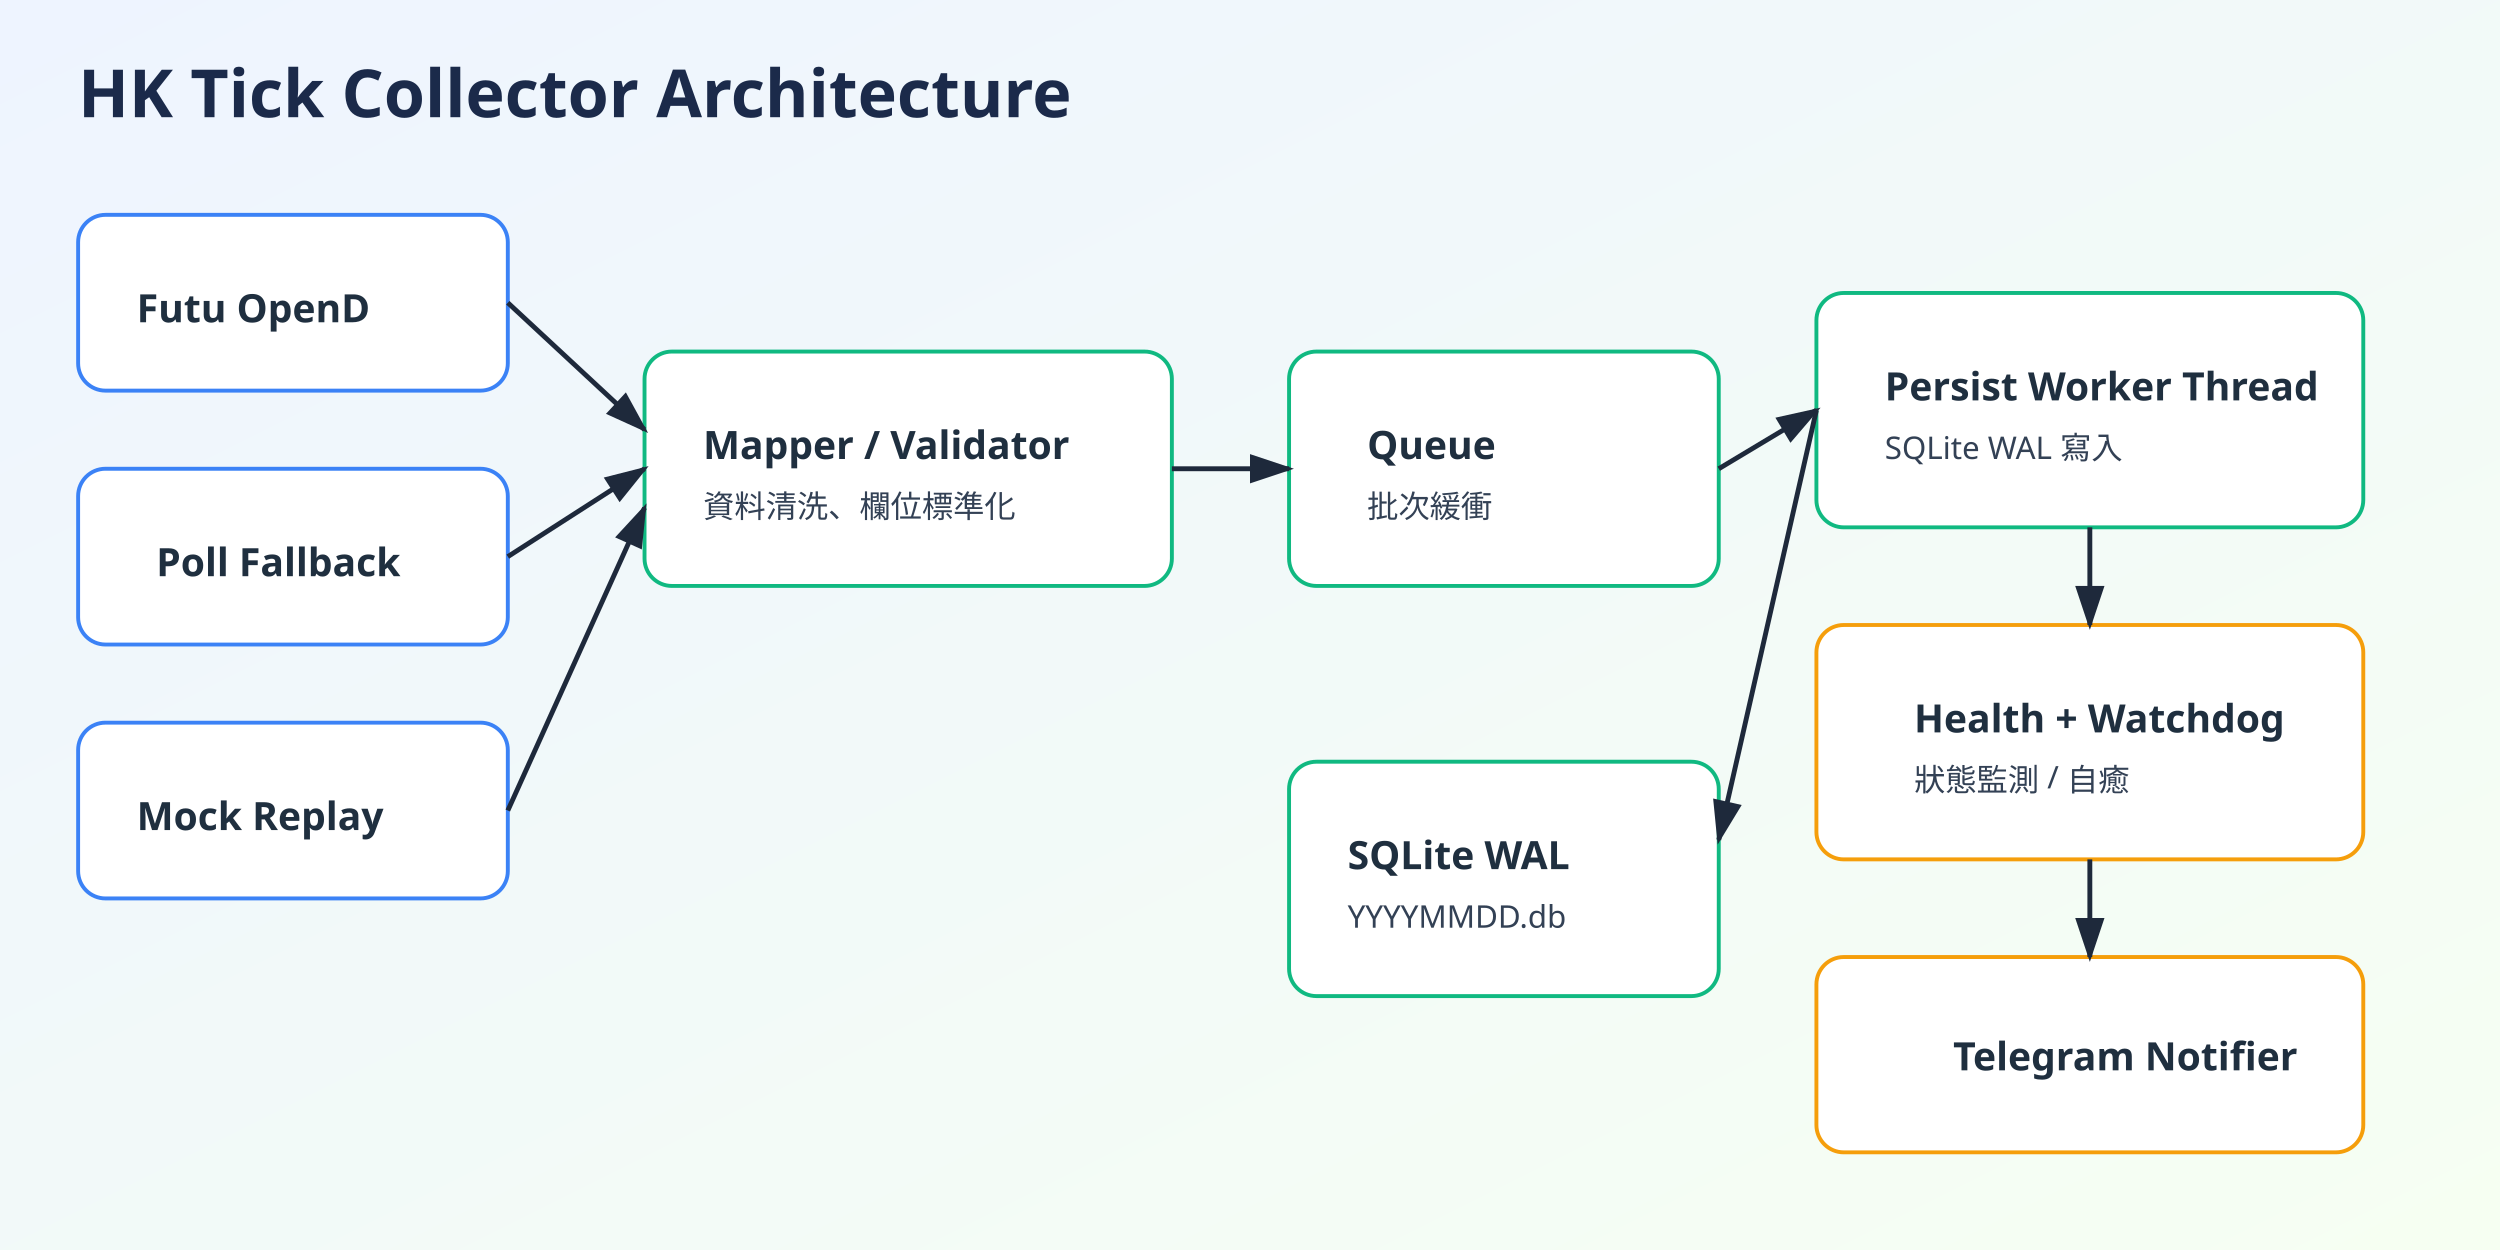
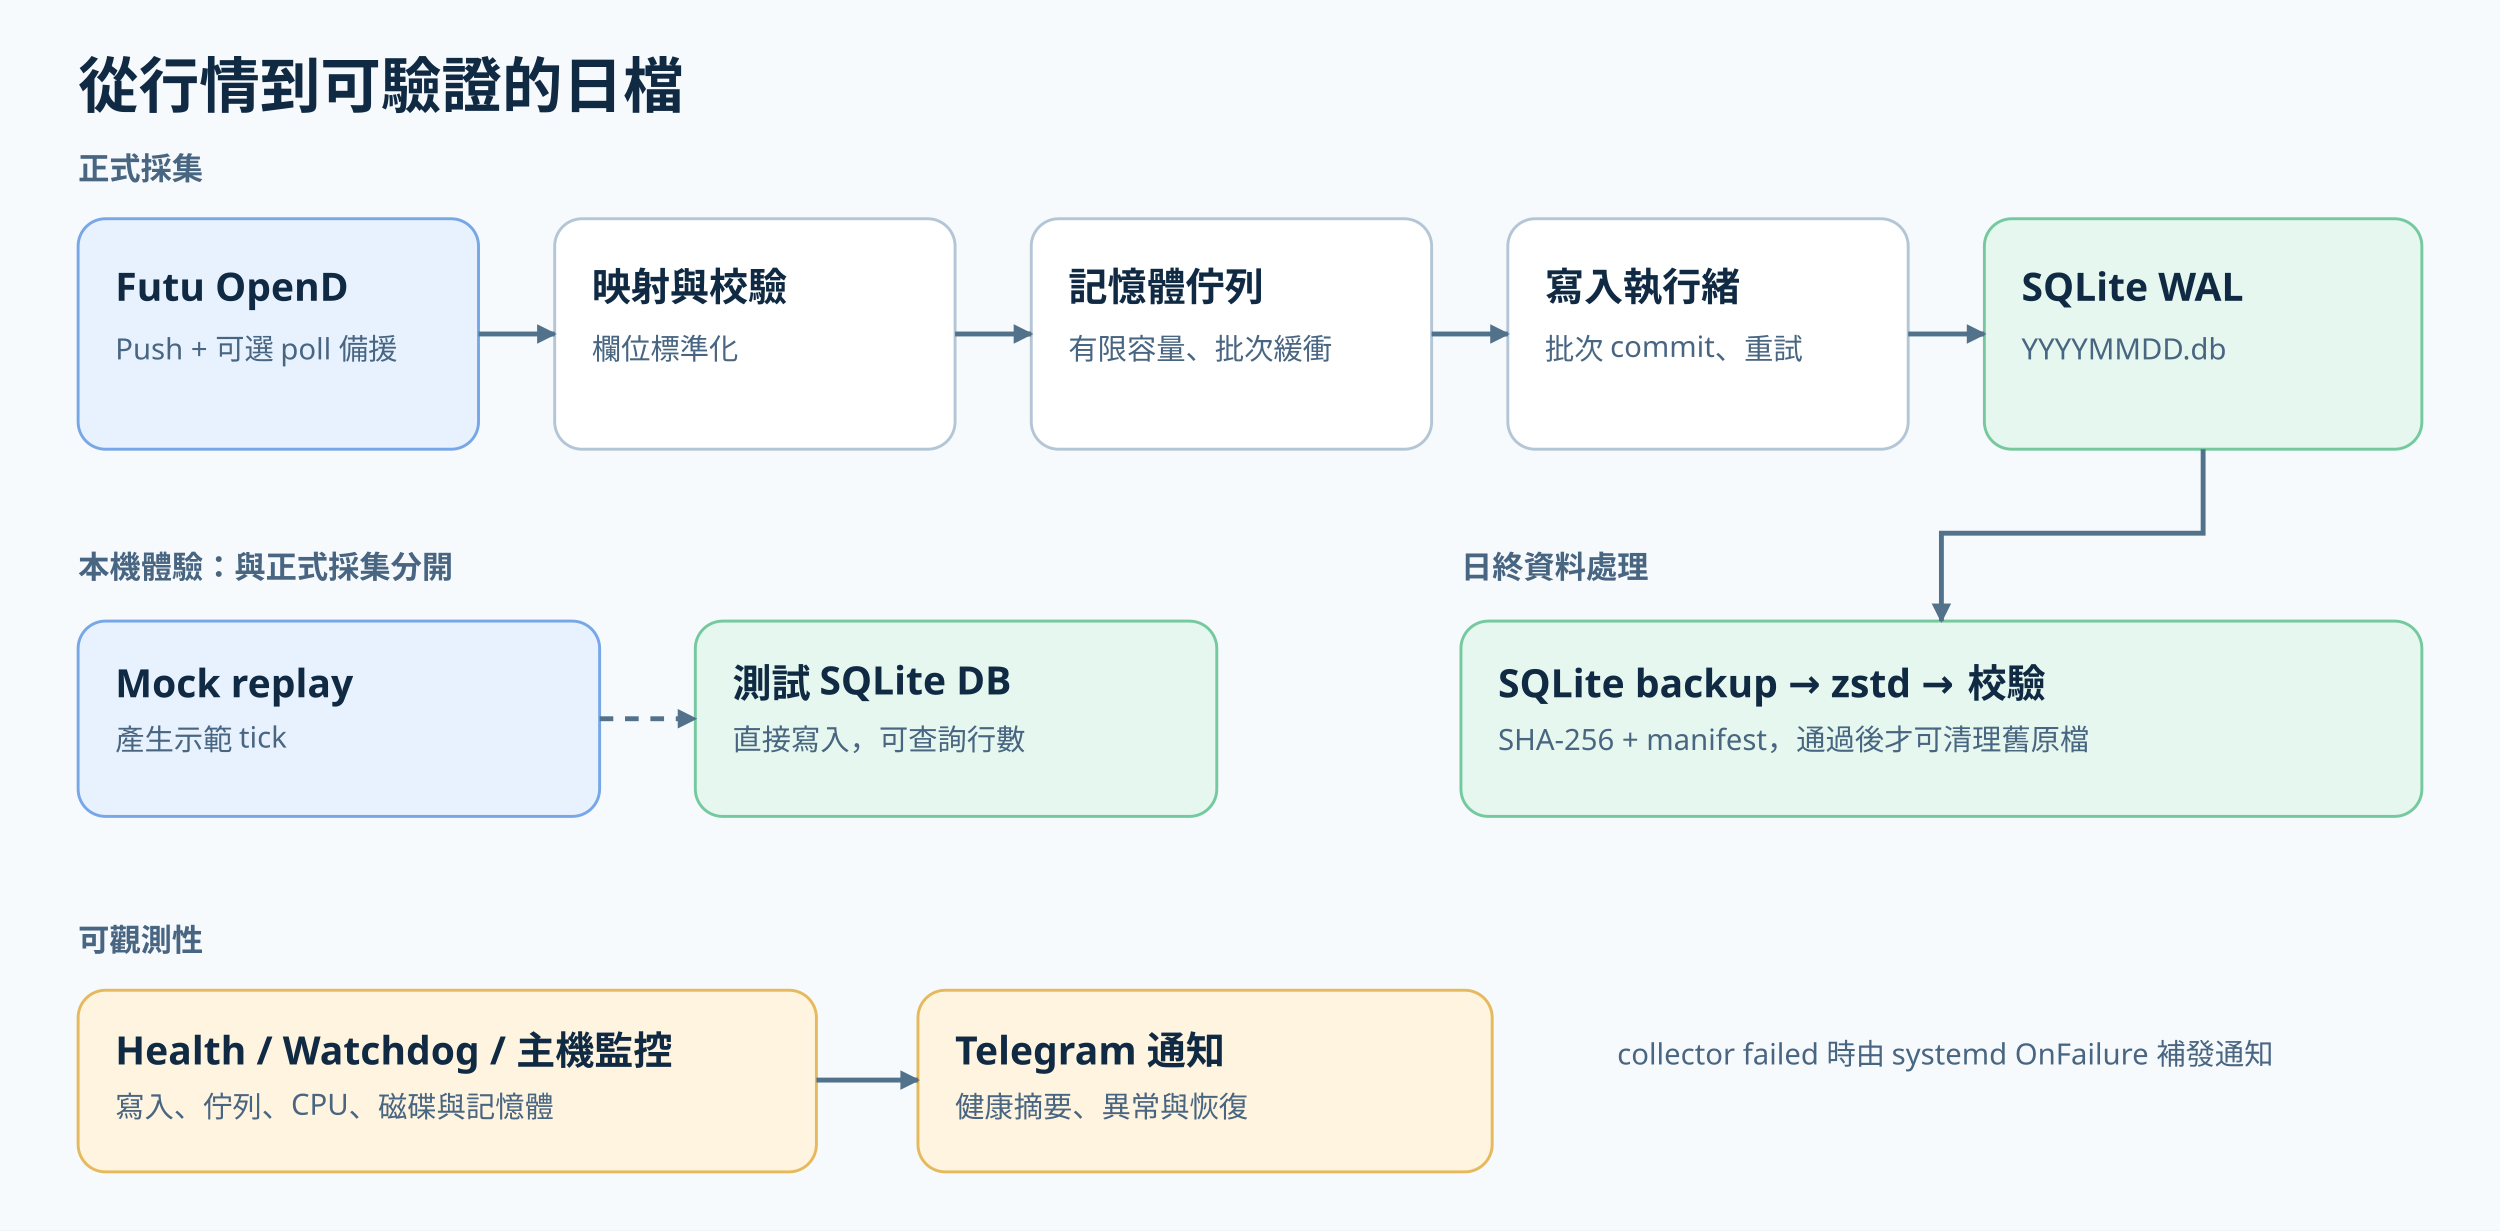
- <svg xmlns="http://www.w3.org/2000/svg" width="1280" height="640" viewBox="0 0 1280 640" role="img" aria-label="HK Tick Collector 架構總覽">
+ <svg xmlns="http://www.w3.org/2000/svg" width="1280" height="630" viewBox="0 0 1280 630" role="img" aria-labelledby="title desc">
  <defs>
-     <linearGradient id="bg" x1="0" y1="0" x2="1" y2="1">
-       <stop offset="0%" stop-color="#eef4ff" />
-       <stop offset="100%" stop-color="#f6fff2" />
-     </linearGradient>
    <style>
-       .title { font: 700 34px 'Noto Sans TC', sans-serif; fill: #1b2a4a; }
-       .label { font: 600 20px 'Noto Sans TC', sans-serif; fill: #1f2f3f; }
-       .small { font: 500 16px 'Noto Sans TC', sans-serif; fill: #334155; }
-       .box { fill: #ffffff; stroke: #3b82f6; stroke-width: 2; rx: 14; }
-       .box2 { fill: #ffffff; stroke: #10b981; stroke-width: 2; rx: 14; }
-       .box3 { fill: #ffffff; stroke: #f59e0b; stroke-width: 2; rx: 14; }
-       .arrow { stroke: #1e293b; stroke-width: 2.5; marker-end: url(#m); }
+       .title { font: 700 31px system-ui, sans-serif; fill: #102a43; }
+       .tag { font: 700 16px system-ui, sans-serif; fill: #486581; }
+       .name { font: 700 20px system-ui, sans-serif; fill: #102a43; }
+       .detail { font: 400 15px system-ui, sans-serif; fill: #486581; }
+       .card { fill: #ffffff; stroke: #b4c6d6; stroke-width: 1.5; }
+       .source { fill: #e8f2ff; stroke: #77a7e7; }
+       .data { fill: #e5f7ee; stroke: #75c99e; }
+       .ops { fill: #fff4df; stroke: #e5b95c; }
+       .line { fill: none; stroke: #52718a; stroke-width: 2.5; marker-end: url(#arrow); }
+       .dash { fill: none; stroke: #52718a; stroke-width: 2.5; stroke-dasharray: 7 6; marker-end: url(#arrow); }
    </style>
-     <marker id="m" markerWidth="10" markerHeight="10" refX="8" refY="3" orient="auto">
-       <path d="M0,0 L0,6 L9,3 z" fill="#1e293b" />
+     <marker id="arrow" markerWidth="10" markerHeight="10" refX="9" refY="5" orient="auto" markerUnits="userSpaceOnUse">
+       <path d="M0 0 L10 5 L0 10 z" fill="#52718a" />
    </marker>
  </defs>
-   <rect x="0" y="0" width="1280" height="640" fill="url(#bg)" />
-   <text x="40" y="60" class="title">HK Tick Collector Architecture</text>
-   <rect x="40" y="110" width="220" height="90" class="box" />
-   <text x="70" y="165" class="label">Futu OpenD</text>
-   <rect x="40" y="240" width="220" height="90" class="box" />
-   <text x="80" y="295" class="label">Poll Fallback</text>
-   <rect x="40" y="370" width="220" height="90" class="box" />
-   <text x="70" y="425" class="label">Mock Replay</text>
-   <rect x="330" y="180" width="270" height="120" class="box2" />
-   <text x="360" y="235" class="label">Mapper / Validator</text>
-   <text x="360" y="265" class="small">資料清洗、欄位標準化</text>
-   <rect x="660" y="180" width="220" height="120" class="box2" />
-   <text x="700" y="235" class="label">Queue</text>
-   <text x="700" y="265" class="small">批次緩衝</text>
-   <rect x="930" y="150" width="280" height="120" class="box2" />
-   <text x="965" y="205" class="label">Persist Worker Thread</text>
-   <text x="965" y="235" class="small">SQLite WAL 寫入</text>
-   <rect x="930" y="320" width="280" height="120" class="box3" />
-   <text x="980" y="375" class="label">Health + Watchdog</text>
-   <text x="980" y="405" class="small">狀態監測 / 自癒</text>
-   <rect x="930" y="490" width="280" height="100" class="box3" />
-   <text x="1000" y="548" class="label">Telegram Notifier</text>
-   <rect x="660" y="390" width="220" height="120" class="box2" />
-   <text x="690" y="445" class="label">SQLite WAL</text>
-   <text x="690" y="475" class="small">YYYYMMDD.db</text>
-   <line x1="260" y1="155" x2="330" y2="220" class="arrow" />
-   <line x1="260" y1="285" x2="330" y2="240" class="arrow" />
-   <line x1="260" y1="415" x2="330" y2="260" class="arrow" />
-   <line x1="600" y1="240" x2="660" y2="240" class="arrow" />
-   <line x1="880" y1="240" x2="930" y2="210" class="arrow" />
-   <line x1="1070" y1="270" x2="1070" y2="320" class="arrow" />
-   <line x1="1070" y1="440" x2="1070" y2="490" class="arrow" />
-   <line x1="930" y1="210" x2="880" y2="430" class="arrow" />
+   <rect width="1280" height="630" fill="#f7fafd" />
+   <text x="40" y="55" class="title">從行情到可驗證的日檔</text>
+   <text x="40" y="92" class="tag">正式採集</text>
+   <rect x="40" y="112" width="205" height="118" rx="14" class="card source" />
+   <text x="59" y="154" class="name">Futu OpenD</text>
+   <text x="59" y="184" class="detail">Push + 可選 poll 備援</text>
+   <rect x="284" y="112" width="205" height="118" rx="14" class="card" />
+   <text x="303" y="154" class="name">映射與校驗</text>
+   <text x="303" y="184" class="detail">欄位標準化</text>
+   <rect x="528" y="112" width="205" height="118" rx="14" class="card" />
+   <text x="547" y="154" class="name">記憶體佇列</text>
+   <text x="547" y="184" class="detail">有限容量、批次緩衝</text>
+   <rect x="772" y="112" width="205" height="118" rx="14" class="card" />
+   <text x="791" y="154" class="name">寫入執行緒</text>
+   <text x="791" y="184" class="detail">批次 commit、重試</text>
+   <rect x="1016" y="112" width="224" height="118" rx="14" class="card data" />
+   <text x="1035" y="154" class="name">SQLite WAL</text>
+   <text x="1035" y="184" class="detail">YYYYMMDD.db</text>
+   <path d="M245 171 H284" class="line" />
+   <path d="M489 171 H528" class="line" />
+   <path d="M733 171 H772" class="line" />
+   <path d="M977 171 H1016" class="line" />
+   <text x="40" y="296" class="tag">本機體驗：與正式採集分開</text>
+   <rect x="40" y="318" width="267" height="100" rx="14" class="card source" />
+   <text x="59" y="357" class="name">Mock replay</text>
+   <text x="59" y="384" class="detail">產生示範 tick</text>
+   <rect x="356" y="318" width="267" height="100" rx="14" class="card data" />
+   <text x="375" y="357" class="name">測試 SQLite DB</text>
+   <text x="375" y="384" class="detail">直接寫入，可查詢行數</text>
+   <path d="M307 368 H356" class="dash" />
+   <text x="748" y="296" class="tag">日終資料處理</text>
+   <rect x="748" y="318" width="492" height="100" rx="14" class="card data" />
+   <text x="767" y="357" class="name">SQLite backup → zstd → 校驗</text>
+   <text x="767" y="384" class="detail">SHA-256 + manifest，通過後才可清理舊原檔</text>
+   <path d="M1128 230 V273 H994 V318" class="line" />
+   <text x="40" y="487" class="tag">可觀測性</text>
+   <rect x="40" y="507" width="378" height="93" rx="14" class="card ops" />
+   <text x="59" y="545" class="name">Health / Watchdog / 主機監控</text>
+   <text x="59" y="572" class="detail">寫入、佇列、CPU、磁碟與記憶體</text>
+   <rect x="470" y="507" width="294" height="93" rx="14" class="card ops" />
+   <text x="489" y="545" class="name">Telegram 通知</text>
+   <text x="489" y="572" class="detail">健康摘要、異常與恢復</text>
+   <path d="M418 553 H470" class="line" />
+   <text x="828" y="545" class="detail">collector failed 時由 systemd OnFailure 補發通知</text>
</svg>
